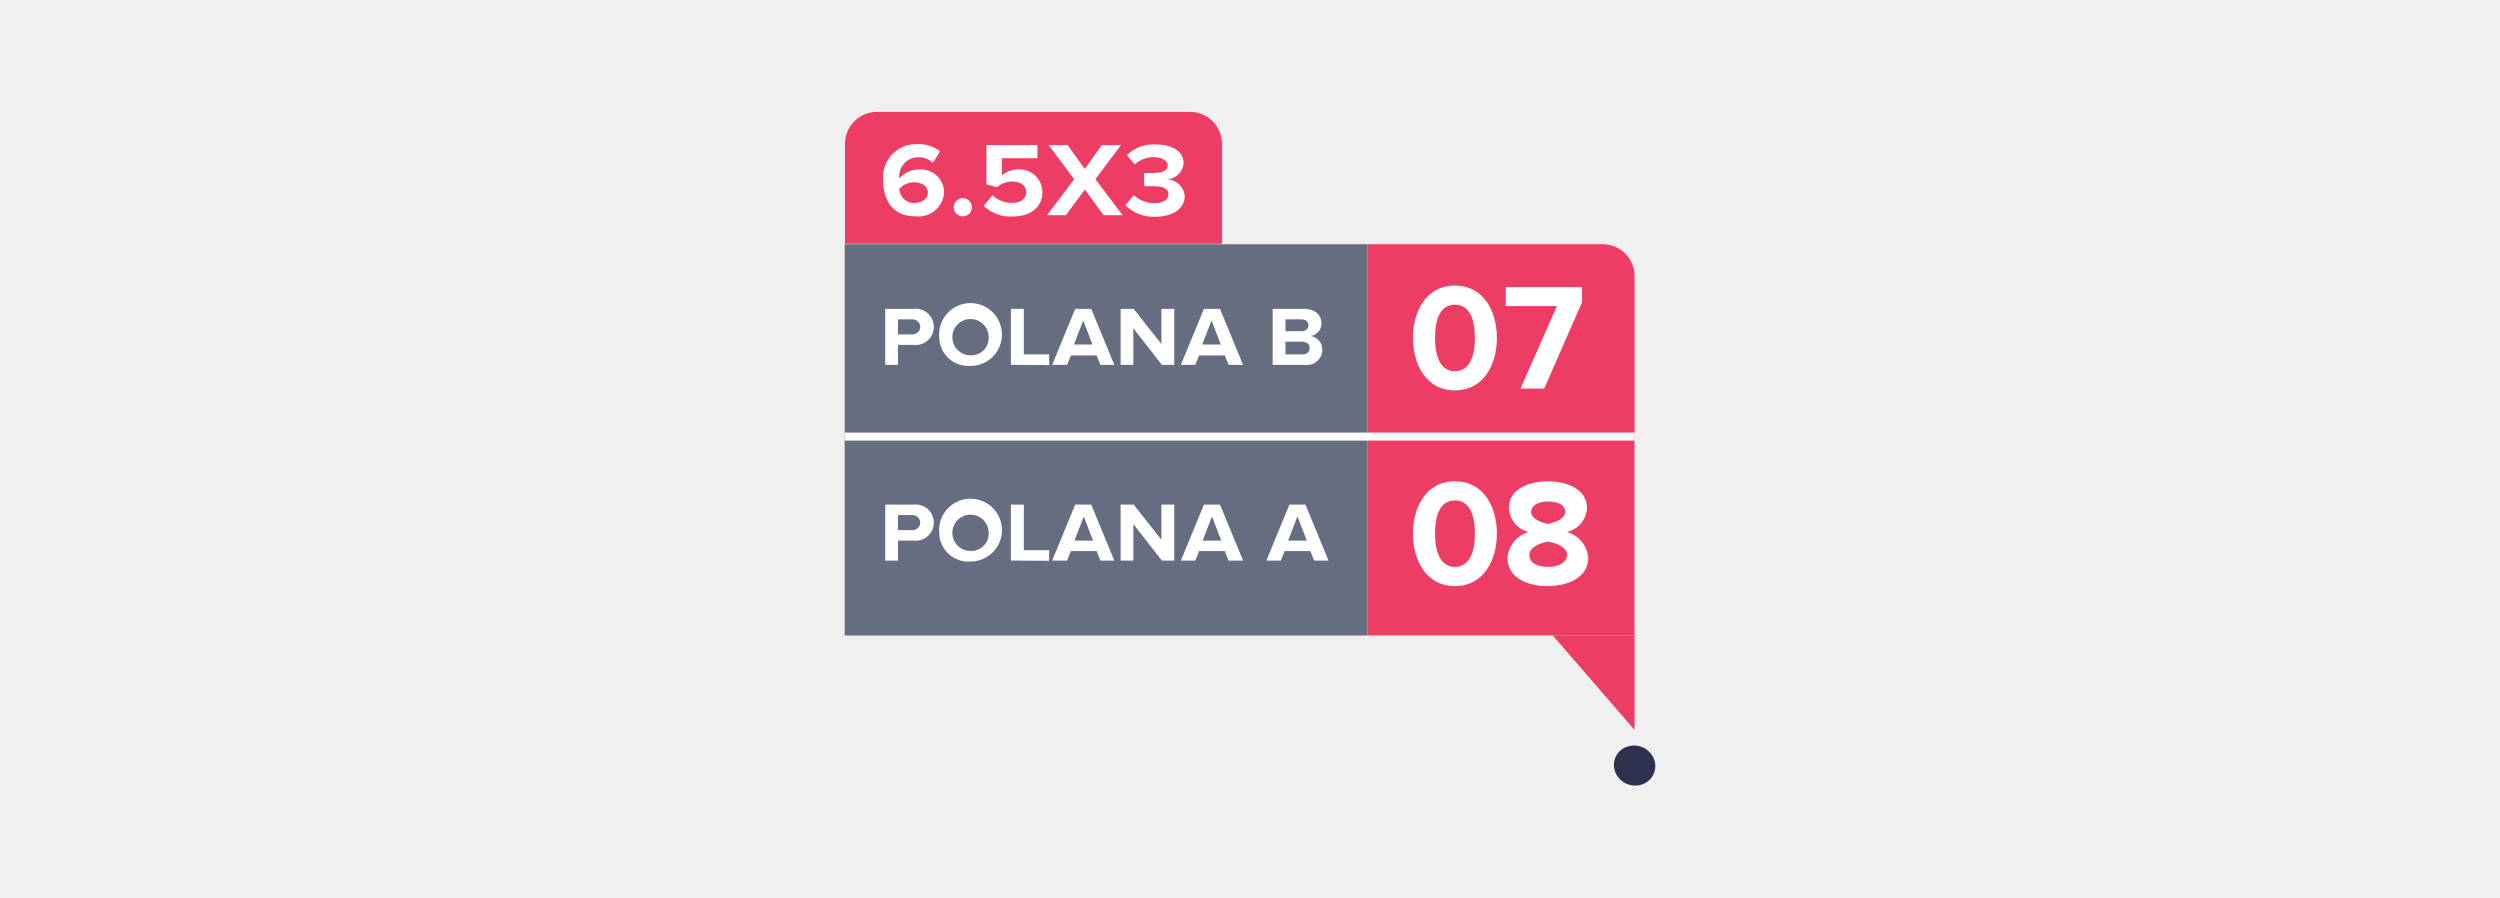
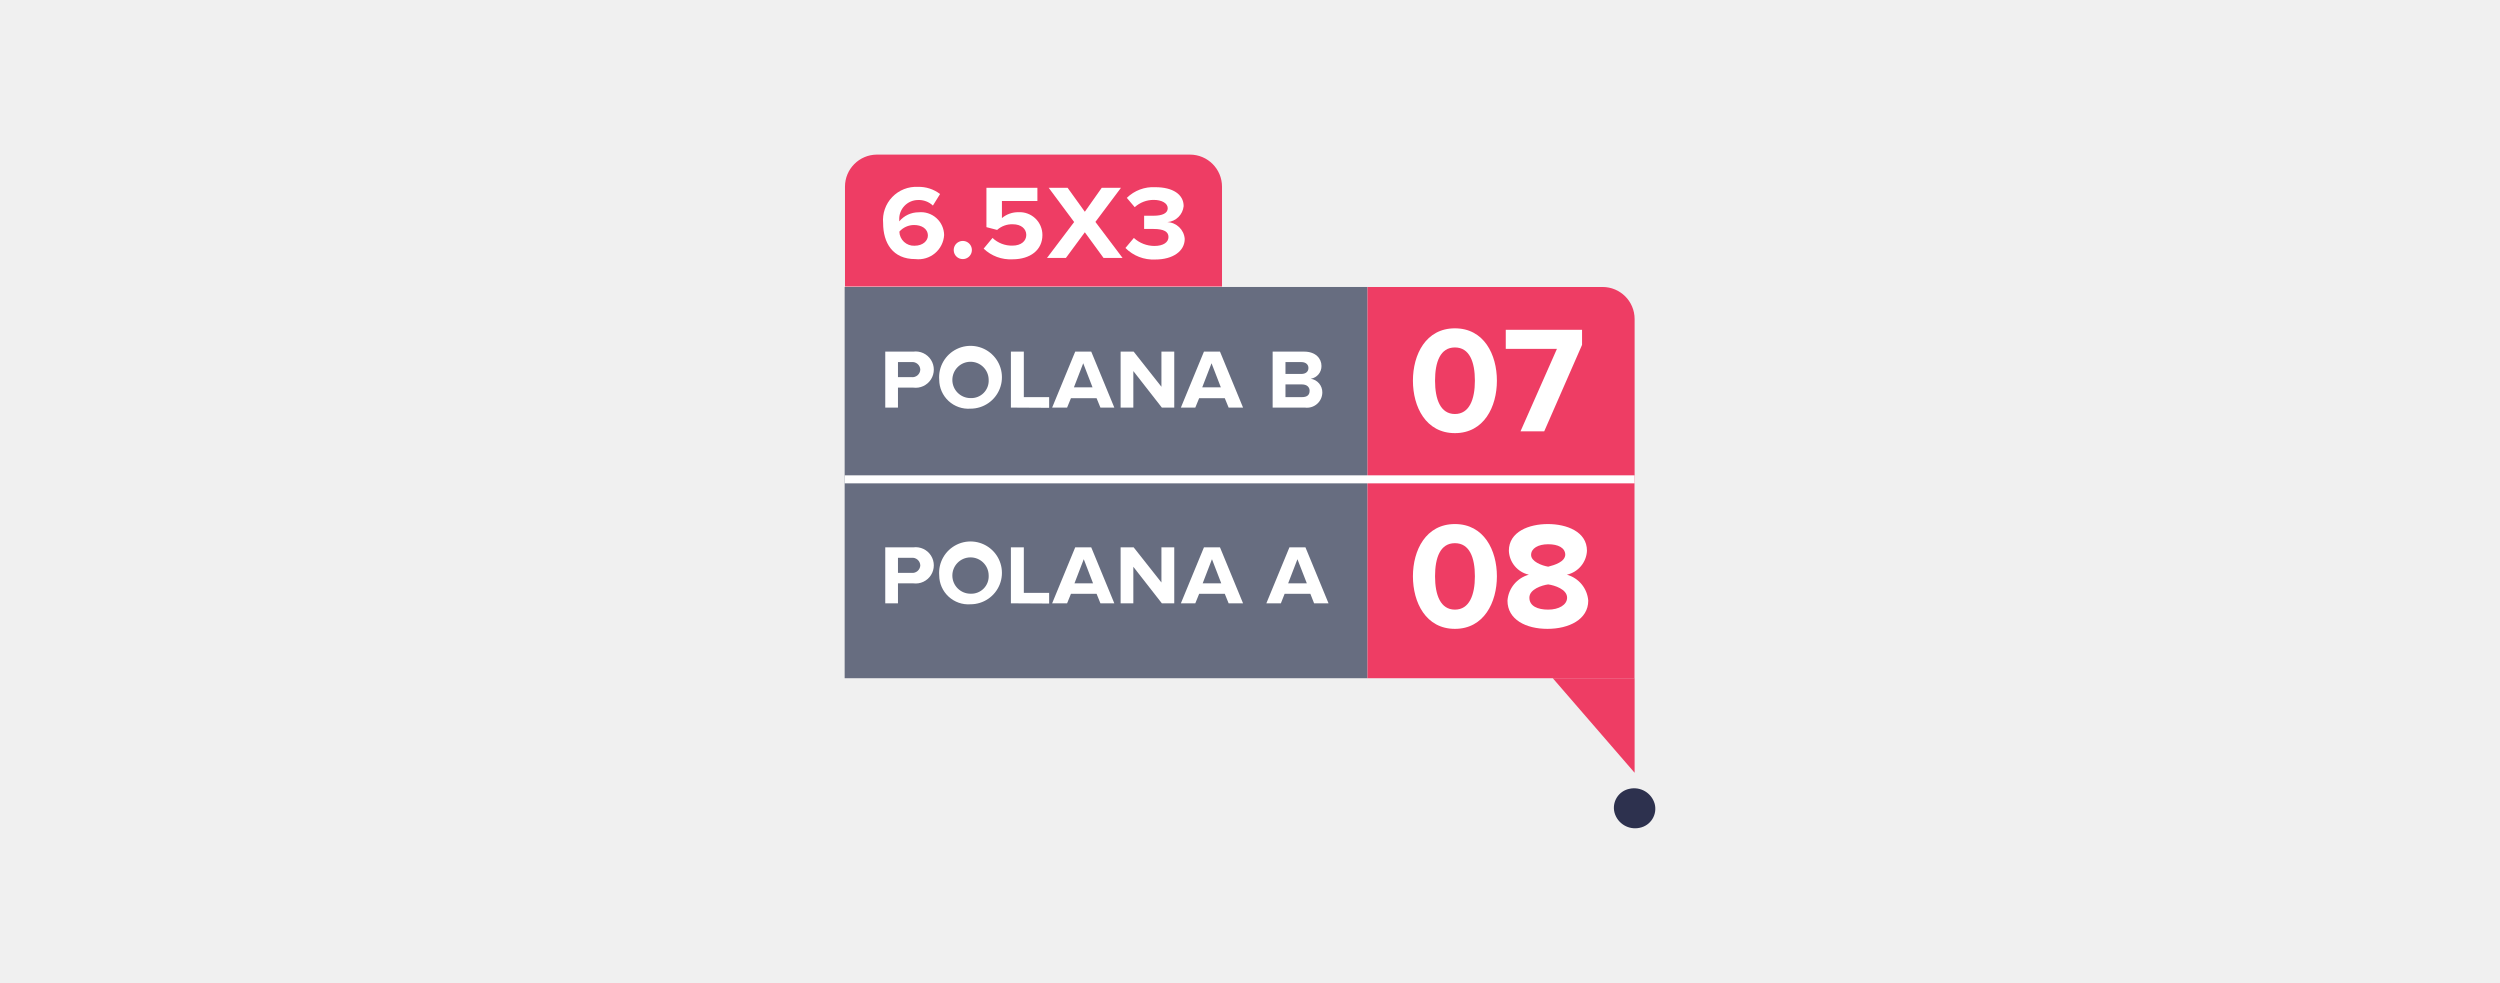
- <svg xmlns="http://www.w3.org/2000/svg" id="Layer_1" data-name="Layer 1" viewBox="0 0 234 84">
+ <svg xmlns="http://www.w3.org/2000/svg" id="Layer_1" data-name="Layer 1" viewBox="0 0 234 84" width="243.725" height="95.826">
  <defs>
    <style>.cls-1{fill:#676d80;}.cls-2{fill:#fff;}.cls-3{fill:#ee3d64;}.cls-4{fill:#2d314e;}</style>
  </defs>
  <rect class="cls-1" x="79.06" y="41.17" width="48.94" height="18.31" />
  <path class="cls-2" d="M82.86,52.47V47.23h2.62a1.7,1.7,0,1,1,0,3.37H84.05v1.87Zm3.28-3.55a.74.74,0,0,0-.83-.71H84.05v1.41h1.26A.74.74,0,0,0,86.14,48.92Z" />
  <path class="cls-2" d="M87.91,49.85a2.94,2.94,0,1,1,2.93,2.71A2.73,2.73,0,0,1,87.91,49.85Zm4.63,0a1.7,1.7,0,1,0-1.7,1.72A1.63,1.63,0,0,0,92.54,49.85Z" />
  <path class="cls-2" d="M94.62,52.47V47.23h1.21v4.26H98.2v1Z" />
  <path class="cls-2" d="M103,52.47l-.36-.89h-2.4l-.36.89H98.48l2.16-5.24h1.5l2.16,5.24Zm-1.56-4.13-.87,2.26h1.74Z" />
  <path class="cls-2" d="M108.75,52.47l-2.67-3.42v3.42h-1.19V47.23h1.22l2.6,3.29V47.23h1.2v5.24Z" />
  <path class="cls-2" d="M115,52.47l-.36-.89h-2.4l-.36.89h-1.35l2.16-5.24h1.5l2.16,5.24Zm-1.56-4.13-.87,2.26h1.74Z" />
  <path class="cls-2" d="M123,52.47l-.35-.89h-2.41l-.35.89h-1.36l2.16-5.24h1.5l2.16,5.24Zm-1.56-4.13-.87,2.26h1.75Z" />
  <rect class="cls-3" x="128" y="41.17" width="24.99" height="18.31" />
  <path class="cls-2" d="M132.25,49.94c0-2.44,1.21-4.89,3.93-4.89s3.93,2.45,3.93,4.89-1.21,4.92-3.93,4.92S132.25,52.39,132.25,49.94Zm5.8,0c0-1.75-.5-3.1-1.87-3.1s-1.86,1.35-1.86,3.1.51,3.12,1.86,3.12S138.05,51.69,138.05,49.94Z" />
  <path class="cls-2" d="M141.1,52.22a2.73,2.73,0,0,1,2-2.43,2.39,2.39,0,0,1-1.87-2.24c0-1.79,1.89-2.5,3.65-2.5s3.66.71,3.66,2.5a2.41,2.41,0,0,1-1.88,2.24,2.74,2.74,0,0,1,2,2.43c0,1.77-1.82,2.64-3.82,2.64S141.1,54,141.1,52.22Zm5.58-.28c0-.79-1.18-1.16-1.77-1.24-.59.08-1.76.45-1.76,1.24s.77,1.12,1.76,1.12S146.68,52.62,146.68,51.94Zm-.17-4c0-.67-.67-1-1.6-1s-1.6.38-1.6,1,1,1,1.6,1.1C145.5,48.89,146.51,48.59,146.51,47.89Z" />
  <rect class="cls-1" x="79.06" y="22.86" width="48.94" height="18.31" />
  <path class="cls-2" d="M82.86,34.15V28.91h2.62a1.7,1.7,0,1,1,0,3.37H84.05v1.87Zm3.28-3.55a.74.74,0,0,0-.83-.71H84.05V31.3h1.26A.74.74,0,0,0,86.14,30.6Z" />
  <path class="cls-2" d="M87.91,31.54a2.94,2.94,0,1,1,2.93,2.71A2.73,2.73,0,0,1,87.91,31.54Zm4.63,0a1.7,1.7,0,1,0-1.7,1.72A1.63,1.63,0,0,0,92.54,31.54Z" />
  <path class="cls-2" d="M94.62,34.15V28.91h1.21v4.26H98.2v1Z" />
  <path class="cls-2" d="M103,34.15l-.36-.88h-2.4l-.36.88H98.48l2.16-5.24h1.5l2.16,5.24ZM101.39,30l-.87,2.25h1.74Z" />
  <path class="cls-2" d="M108.75,34.15l-2.67-3.42v3.42h-1.19V28.91h1.22l2.6,3.29V28.91h1.2v5.24Z" />
  <path class="cls-2" d="M115,34.15l-.36-.88h-2.4l-.36.88h-1.35l2.16-5.24h1.5l2.16,5.24ZM113.4,30l-.87,2.25h1.74Z" />
  <path class="cls-2" d="M119.12,34.15V28.91h2.95c1.07,0,1.62.64,1.62,1.34a1.19,1.19,0,0,1-1,1.2,1.28,1.28,0,0,1,1.08,1.28,1.44,1.44,0,0,1-1.63,1.42Zm3.35-3.71c0-.32-.25-.55-.66-.55h-1.49V31h1.49C122.22,31,122.47,30.78,122.47,30.44Zm.11,2.13c0-.33-.25-.59-.72-.59h-1.54v1.19h1.54C122.31,33.17,122.58,33,122.58,32.57Z" />
  <path class="cls-3" d="M128,22.86h22a3,3,0,0,1,3,3V41.17a0,0,0,0,1,0,0H128a0,0,0,0,1,0,0V22.86A0,0,0,0,1,128,22.86Z" />
  <path class="cls-2" d="M132.25,31.63c0-2.45,1.21-4.9,3.93-4.9s3.93,2.45,3.93,4.9-1.21,4.91-3.93,4.91S132.25,34.08,132.25,31.63Zm5.8,0c0-1.75-.5-3.11-1.87-3.11s-1.86,1.36-1.86,3.11.51,3.12,1.86,3.12S138.05,33.38,138.05,31.63Z" />
  <path class="cls-2" d="M142.32,36.37l3.41-7.72h-4.79V26.87h7.14v1.41l-3.54,8.09Z" />
  <path class="cls-3" d="M82.06,10.47h29.32a3,3,0,0,1,3,3v9.35a0,0,0,0,1,0,0H79.09a0,0,0,0,1,0,0V13.47A3,3,0,0,1,82.06,10.47Z" />
  <path class="cls-2" d="M82.66,16.88a3.11,3.11,0,0,1,3.26-3.39,3.25,3.25,0,0,1,2.07.67l-.67,1.08a1.92,1.92,0,0,0-1.4-.52,1.77,1.77,0,0,0-1.75,1.86.66.66,0,0,0,0,.14,2.35,2.35,0,0,1,1.8-.85A2.17,2.17,0,0,1,88.37,18a2.41,2.41,0,0,1-2.69,2.25C83.55,20.26,82.66,18.72,82.66,16.88Zm4.19,1.18c0-.69-.63-1-1.29-1a1.84,1.84,0,0,0-1.38.62A1.36,1.36,0,0,0,85.6,19C86.41,19,86.85,18.51,86.85,18.06Z" />
  <path class="cls-2" d="M89.27,19.45a.85.85,0,1,1,.85.8A.84.84,0,0,1,89.27,19.45Z" />
  <path class="cls-2" d="M92.07,19.27l.83-1a2.62,2.62,0,0,0,1.86.72c.83,0,1.3-.44,1.3-1s-.46-1-1.26-1a2.1,2.1,0,0,0-1.47.53l-1-.26V13.58H97.1v1.23H93.78v1.6a2.36,2.36,0,0,1,1.55-.55A2.13,2.13,0,0,1,97.57,18c0,1.38-1.11,2.27-2.8,2.27A3.62,3.62,0,0,1,92.07,19.27Z" />
  <path class="cls-2" d="M103.29,20.14l-1.75-2.4-1.77,2.4H98l2.54-3.36-2.38-3.2h1.77l1.61,2.24,1.58-2.24h1.8l-2.39,3.19,2.54,3.37Z" />
  <path class="cls-2" d="M105.34,19.21l.79-.94a2.85,2.85,0,0,0,1.92.75c.85,0,1.32-.35,1.32-.84s-.43-.75-1.4-.75l-.88,0V16.19H108c.77,0,1.3-.22,1.3-.7s-.58-.78-1.3-.78a2.62,2.62,0,0,0-1.79.68l-.74-.87a3.53,3.53,0,0,1,2.67-1c1.64,0,2.65.68,2.65,1.77a1.67,1.67,0,0,1-1.53,1.5,1.7,1.7,0,0,1,1.63,1.57c0,1.13-1.08,1.93-2.76,1.93A3.68,3.68,0,0,1,105.34,19.21Z" />
  <polygon class="cls-3" points="153 68.33 153 59.48 145.34 59.48 153 68.33" />
  <path class="cls-4" d="M151.12,72.07a1.81,1.81,0,0,1,1.4-2.24,2,2,0,0,1,2.36,1.41,1.82,1.82,0,0,1-1.4,2.24,2,2,0,0,1-2.36-1.41" />
  <rect class="cls-2" x="79.06" y="40.49" width="73.94" height="0.75" />
</svg>
